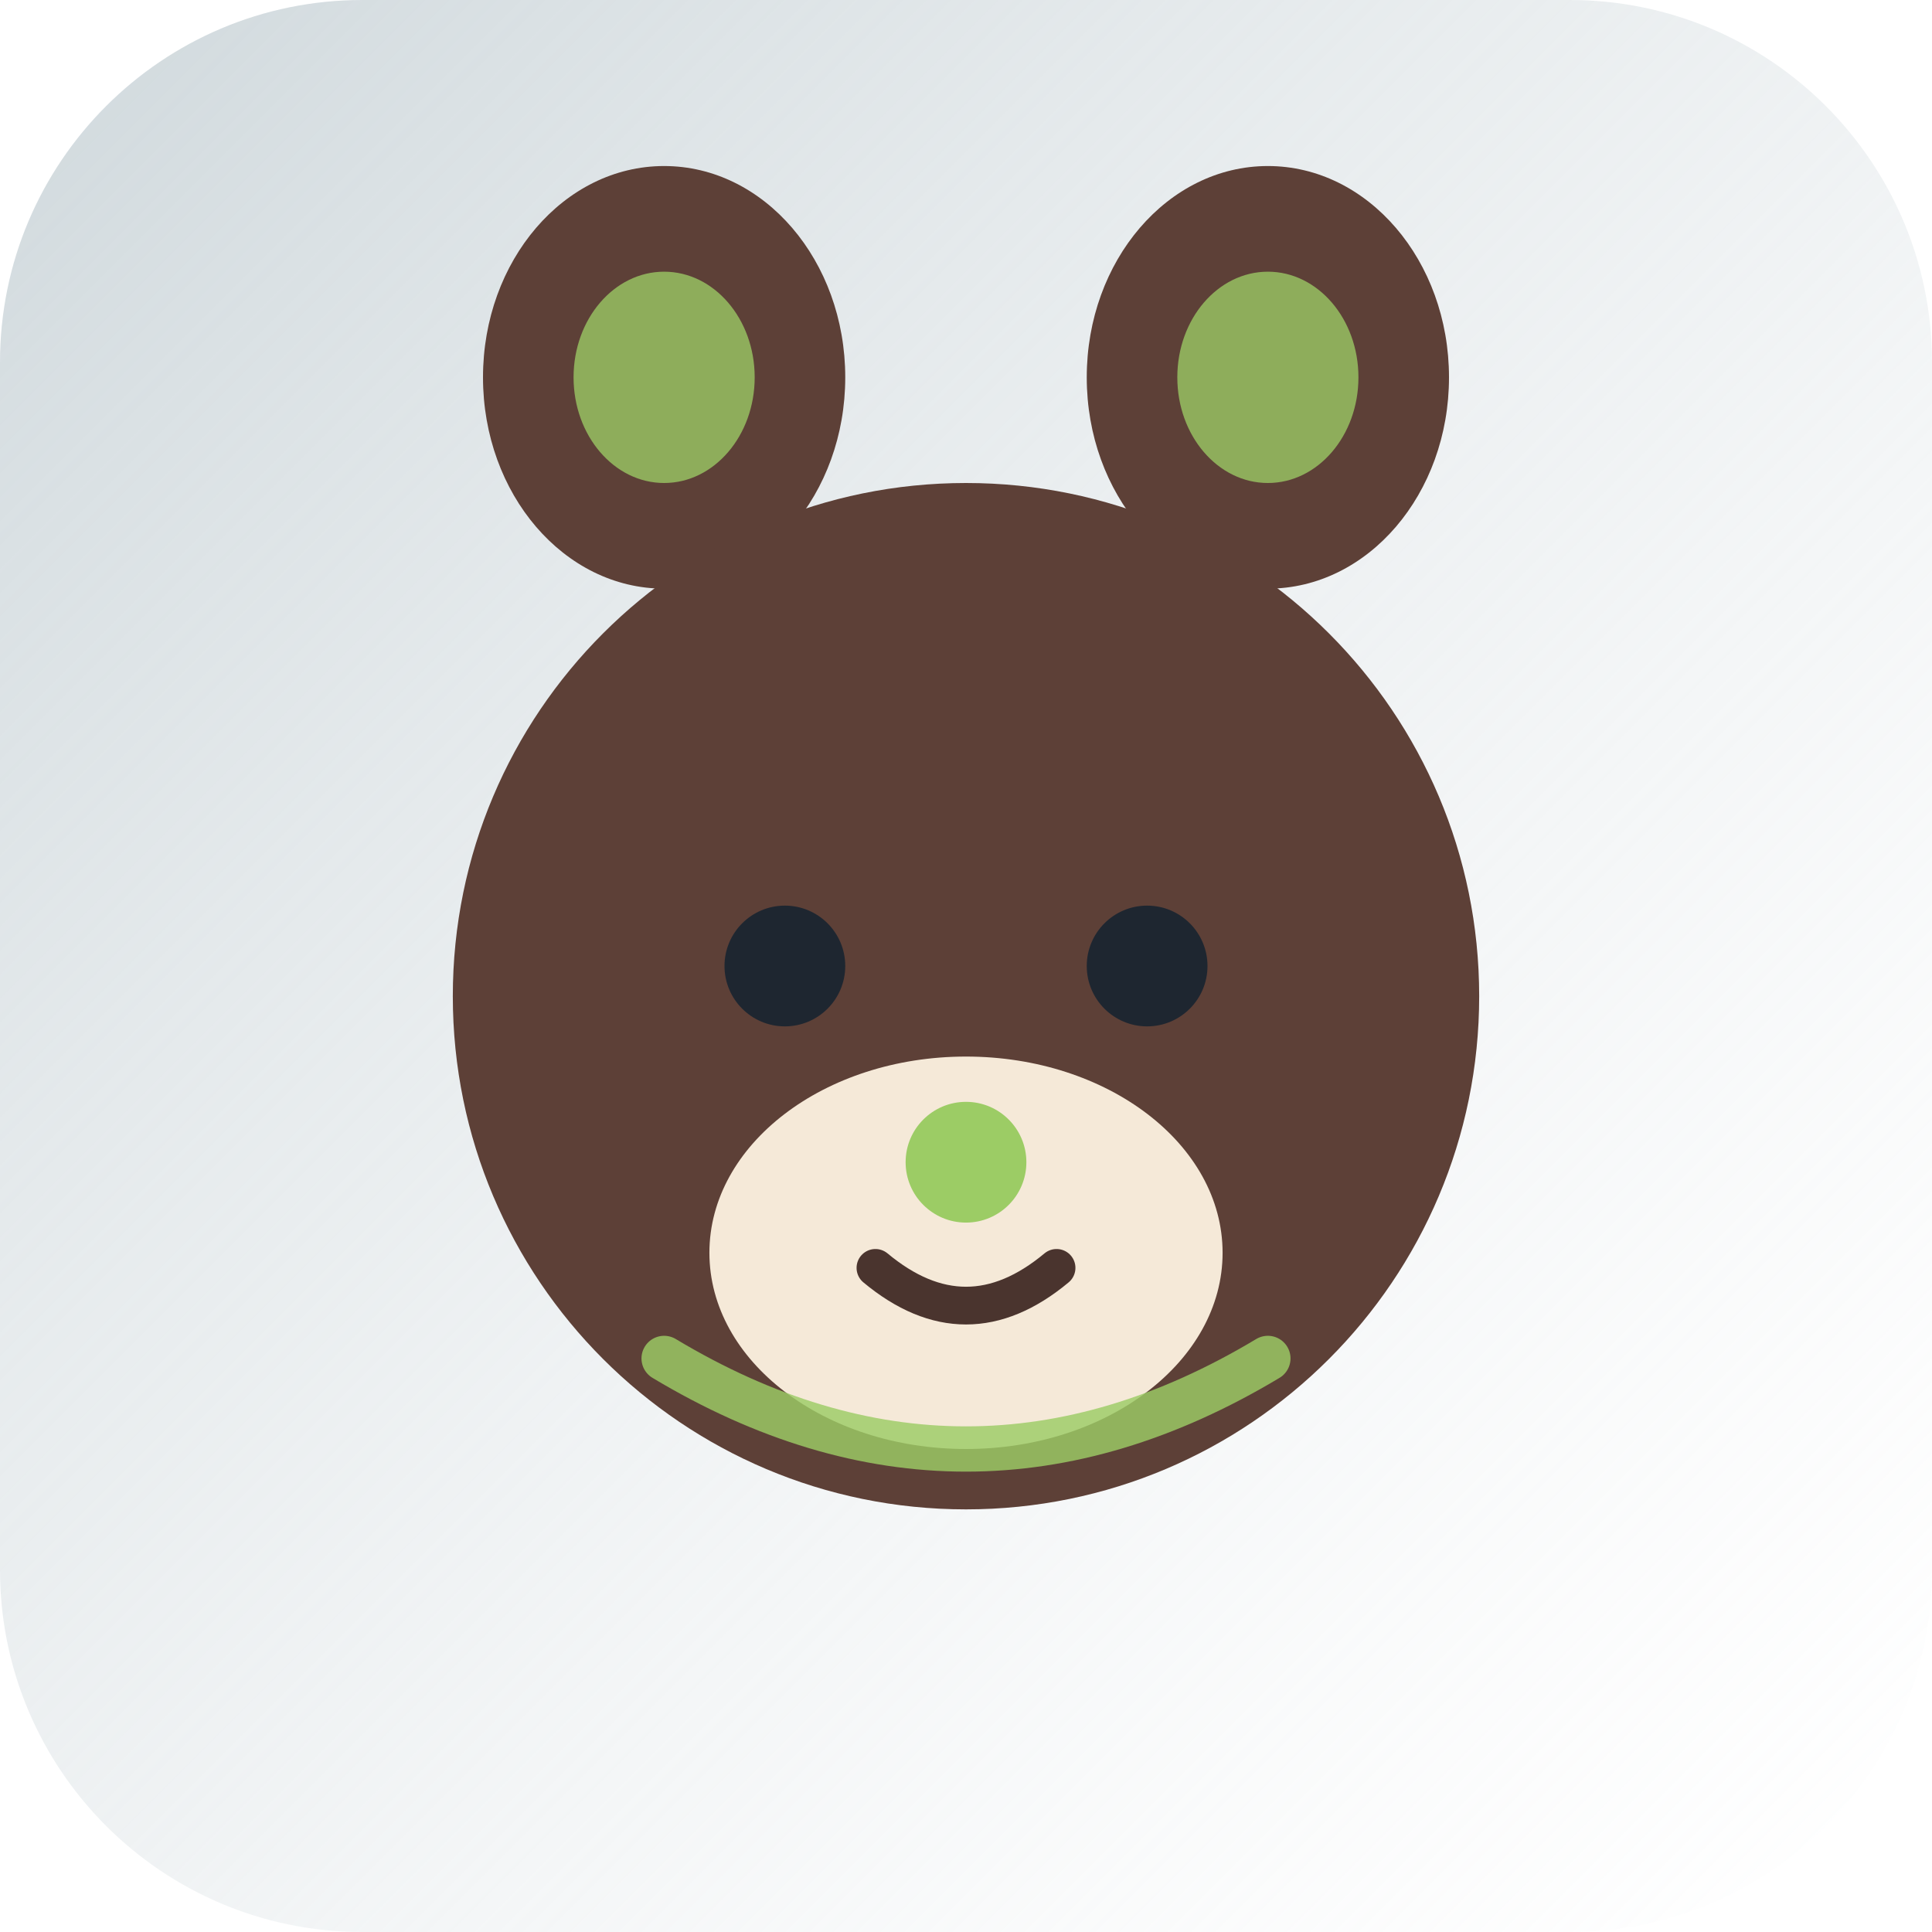
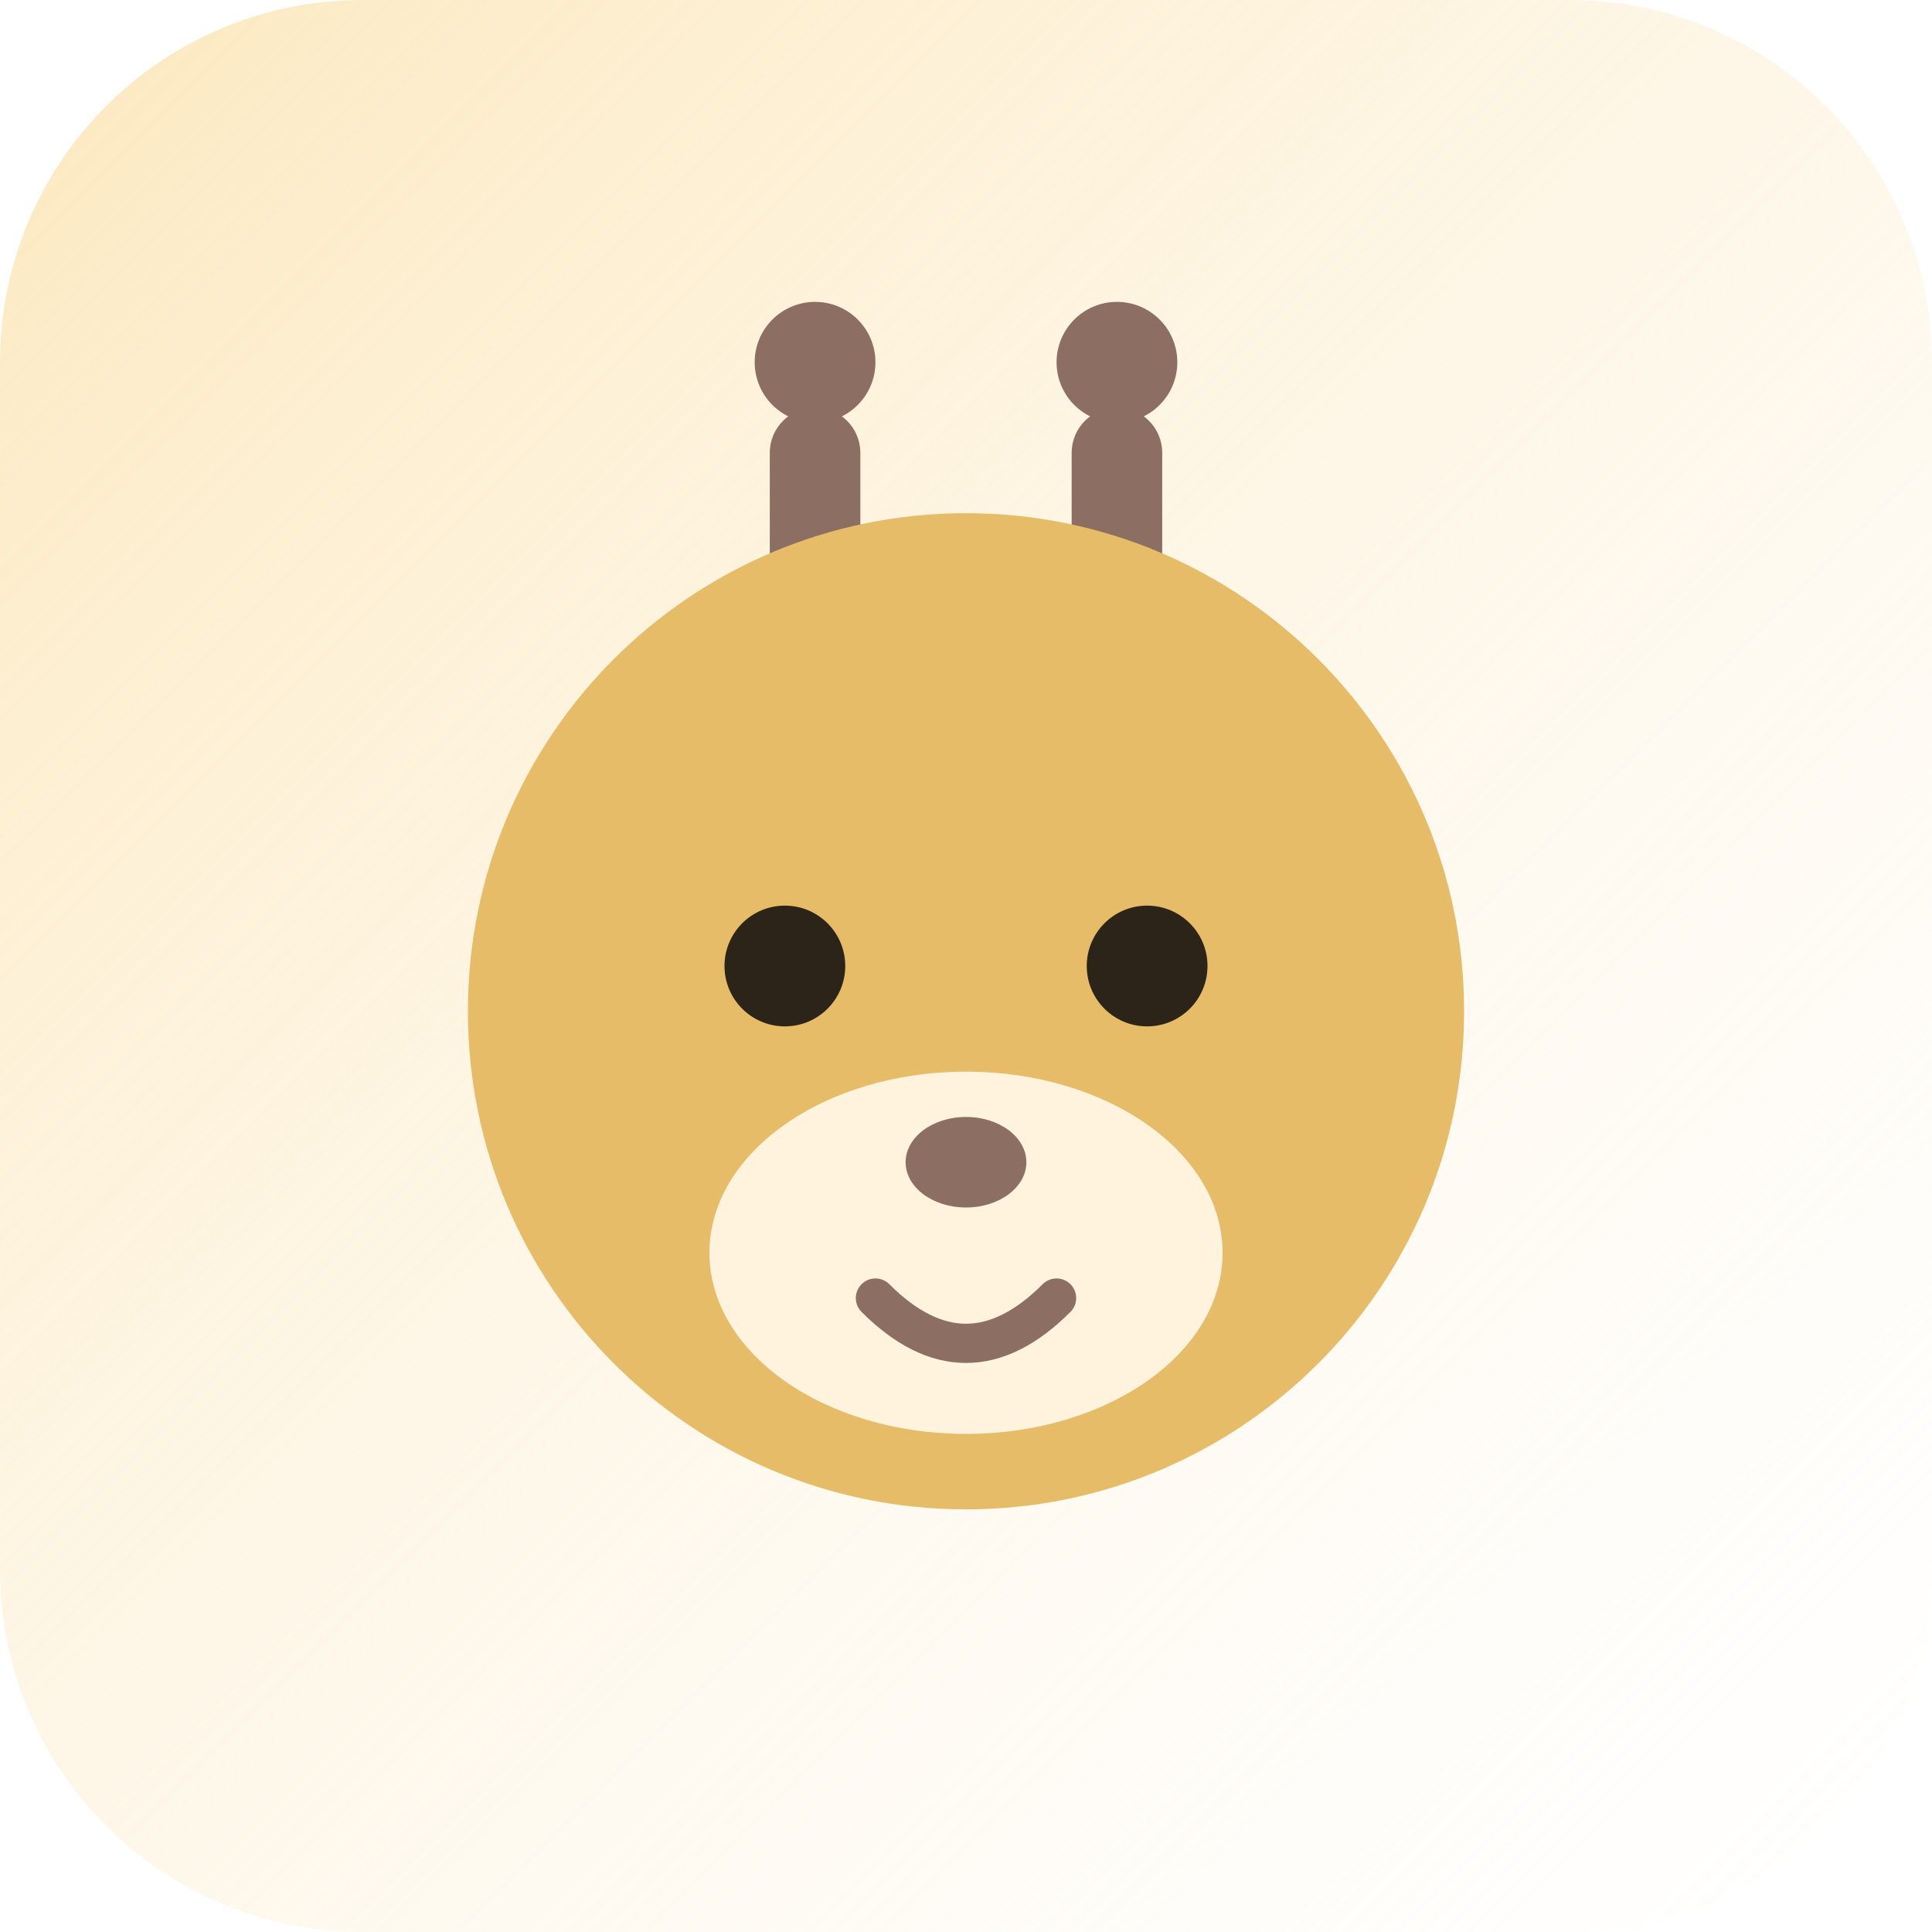
<svg xmlns="http://www.w3.org/2000/svg" width="128" height="128" viewBox="0 0 128 128" role="img" aria-labelledby="title-a14 desc-a14">
  <defs>
    <linearGradient id="bg-a14" x1="0" y1="0" x2="1" y2="1">
-       <stop offset="0%" stop-color="#CFD8DC" />
-       <stop offset="100%" stop-color="#FFFFFF" stop-opacity="0.36" />
+       <stop offset="0%" stop-color="#FCE8BE" />
+       <stop offset="100%" stop-color="#FFFFFF" stop-opacity="0.35" />
    </linearGradient>
  </defs>
  <rect width="128" height="128" rx="24" fill="url(#bg-a14)" />
-   <ellipse cx="44" cy="25" rx="12" ry="14" fill="#5D4037" />
-   <ellipse cx="84" cy="25" rx="12" ry="14" fill="#5D4037" />
-   <ellipse cx="44" cy="25" rx="6" ry="7" fill="#9CCC65" fill-opacity="0.78" />
-   <ellipse cx="84" cy="25" rx="6" ry="7" fill="#9CCC65" fill-opacity="0.78" />
-   <circle cx="64" cy="66" r="34" fill="#5D4037" />
-   <ellipse cx="64" cy="83" rx="17" ry="13" fill="#F5E9D8" />
-   <circle cx="52" cy="64" r="4" fill="#1E2630" />
-   <circle cx="76" cy="64" r="4" fill="#1E2630" />
-   <circle cx="64" cy="77" r="4" fill="#9CCC65" />
-   <path d="M58 84 Q64 89 70 84" stroke="#4A342E" stroke-width="2.5" fill="none" stroke-linecap="round" />
-   <path d="M44 90 Q64 102 84 90" stroke="#9CCC65" stroke-width="3" fill="none" stroke-linecap="round" opacity="0.82" />
+   <rect x="51" y="27" width="6" height="16" rx="3" fill="#8D6E63" />
+   <rect x="71" y="27" width="6" height="16" rx="3" fill="#8D6E63" />
+   <circle cx="54" cy="24" r="4" fill="#8D6E63" />
+   <circle cx="74" cy="24" r="4" fill="#8D6E63" />
+   <circle cx="51" cy="64" r="5" fill="#8D6E63" opacity="0.65" />
+   <circle cx="74" cy="55" r="4" fill="#8D6E63" opacity="0.65" />
+   <circle cx="70" cy="78" r="5" fill="#8D6E63" opacity="0.65" />
+   <circle cx="64" cy="67" r="33" fill="#E6BC68" />
+   <ellipse cx="64" cy="83" rx="17" ry="12" fill="#FFF3DD" />
+   <circle cx="52" cy="64" r="4" fill="#2C2418" />
+   <circle cx="76" cy="64" r="4" fill="#2C2418" />
+   <ellipse cx="64" cy="77" rx="4" ry="3" fill="#8D6E63" />
+   <path d="M58 86 Q64 92 70 86" stroke="#8D6E63" stroke-width="2.6" fill="none" stroke-linecap="round" />
</svg>
